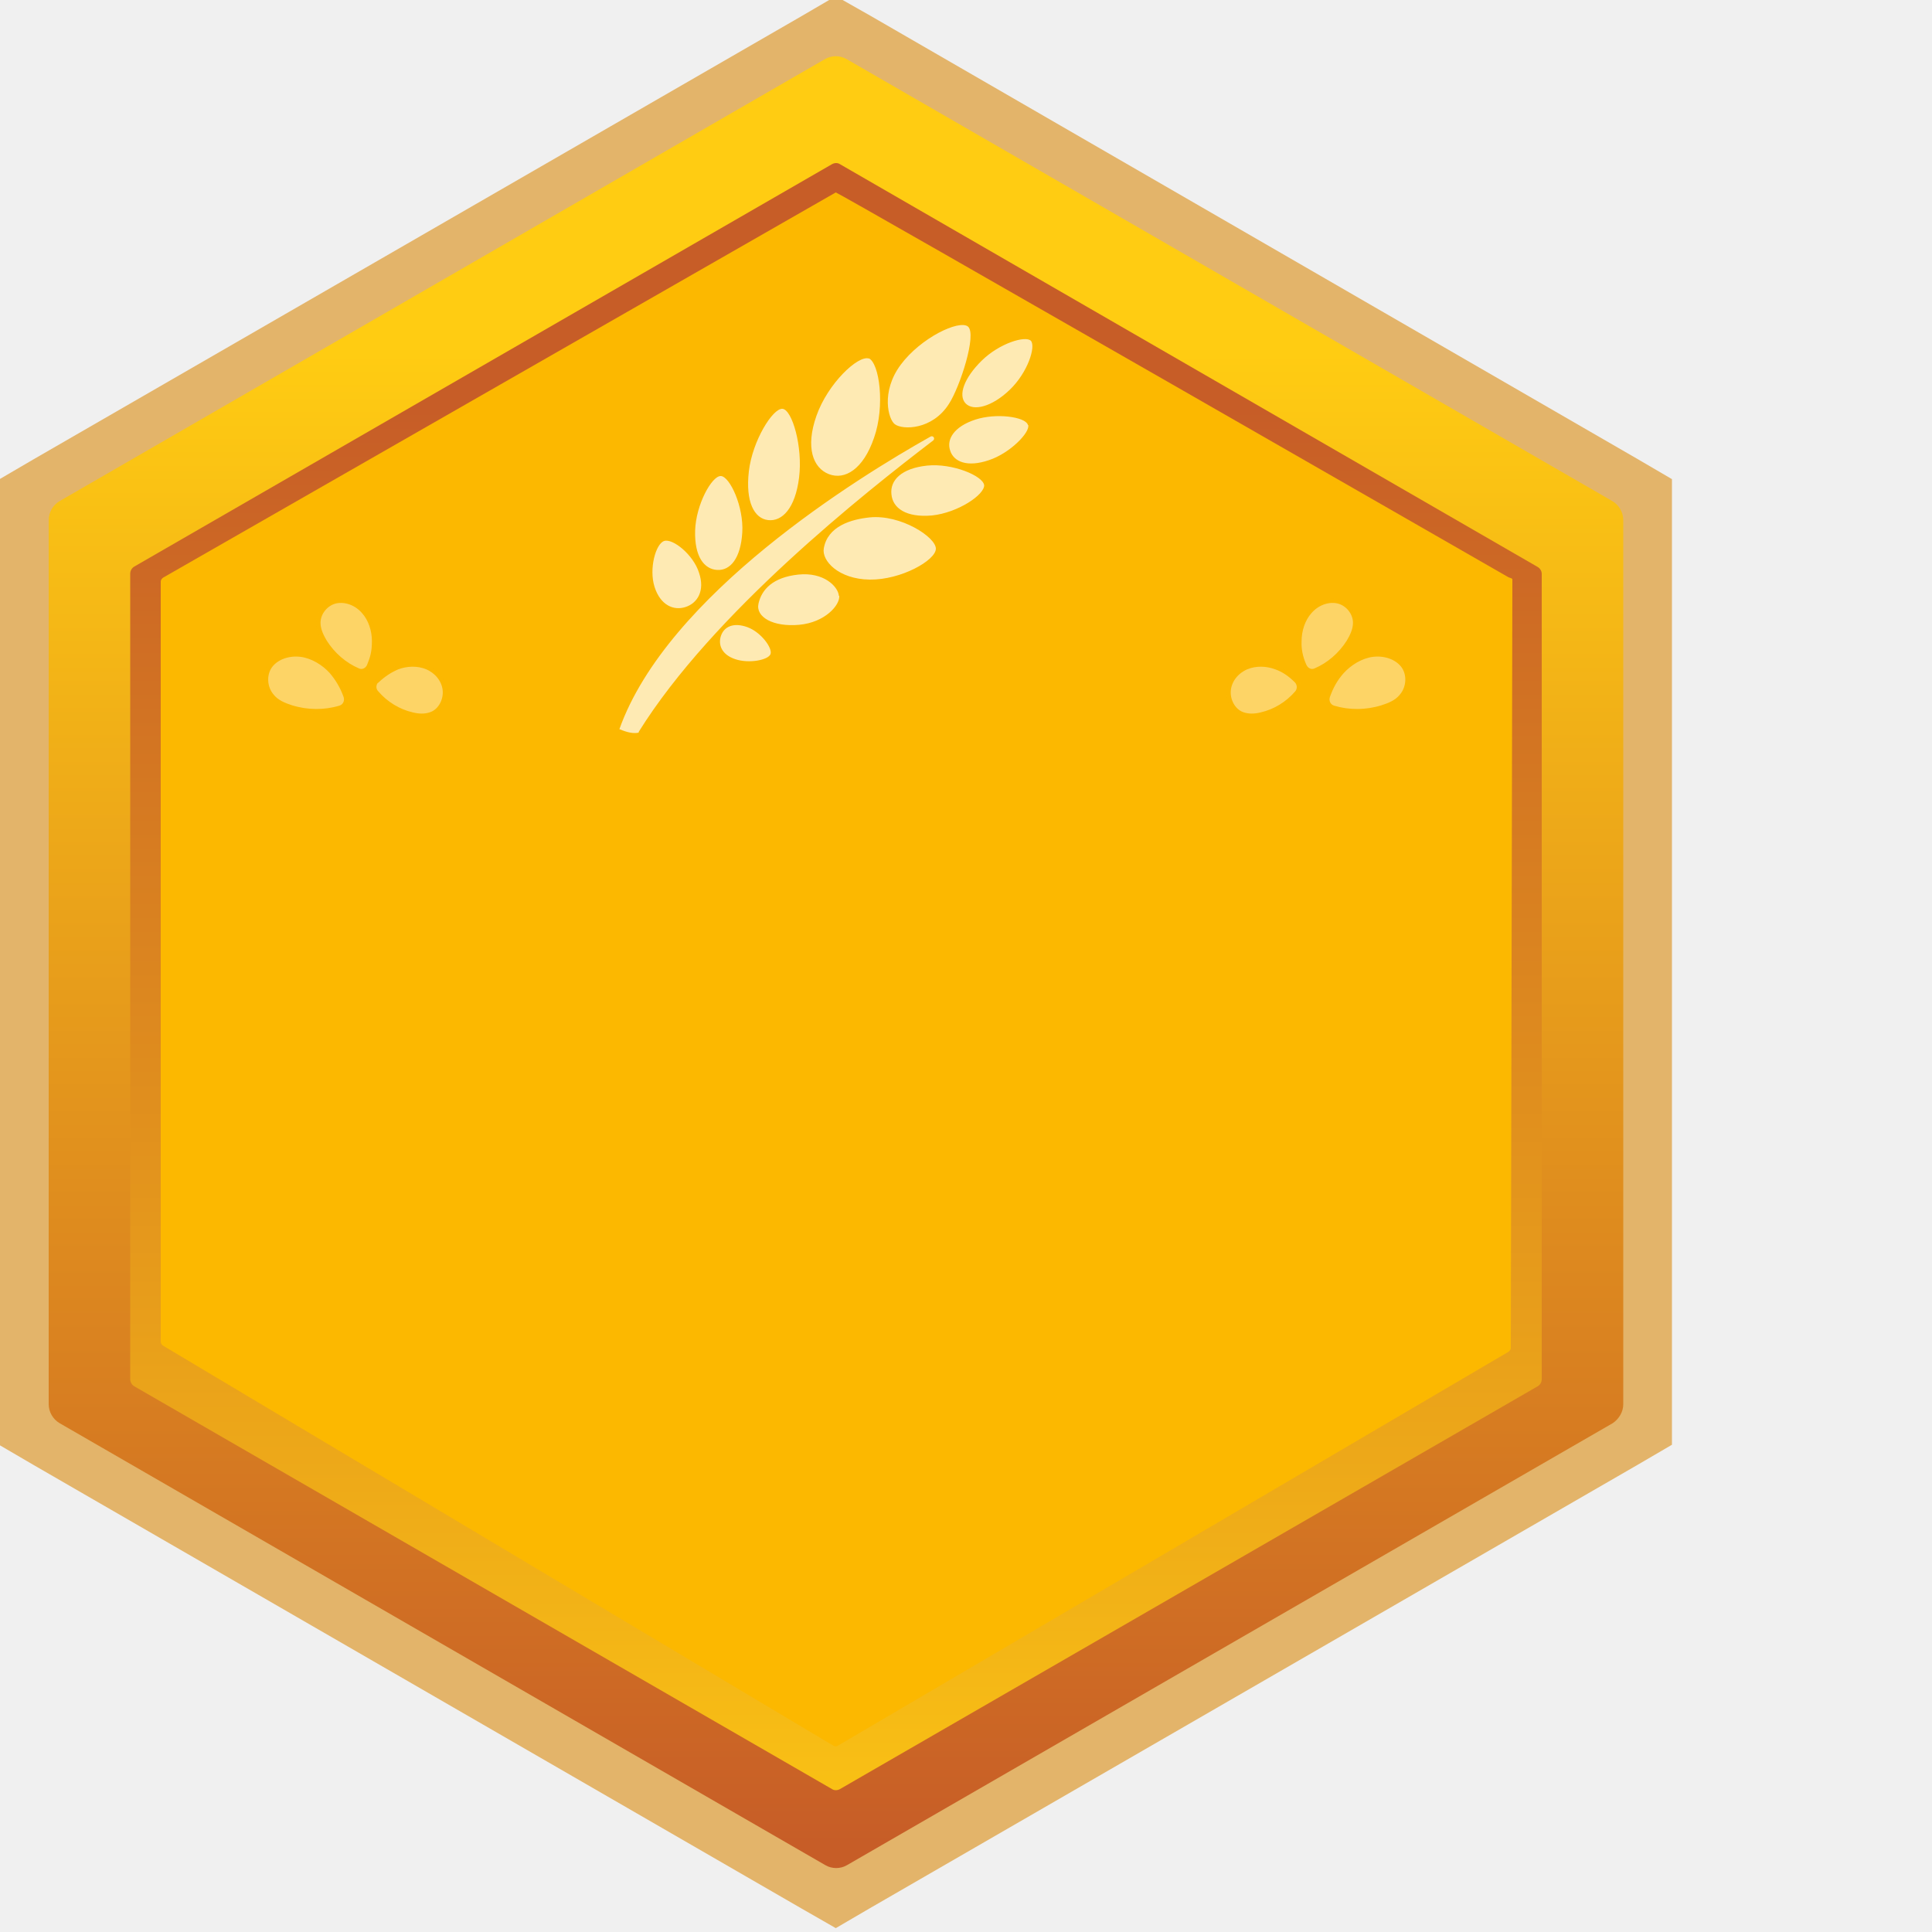
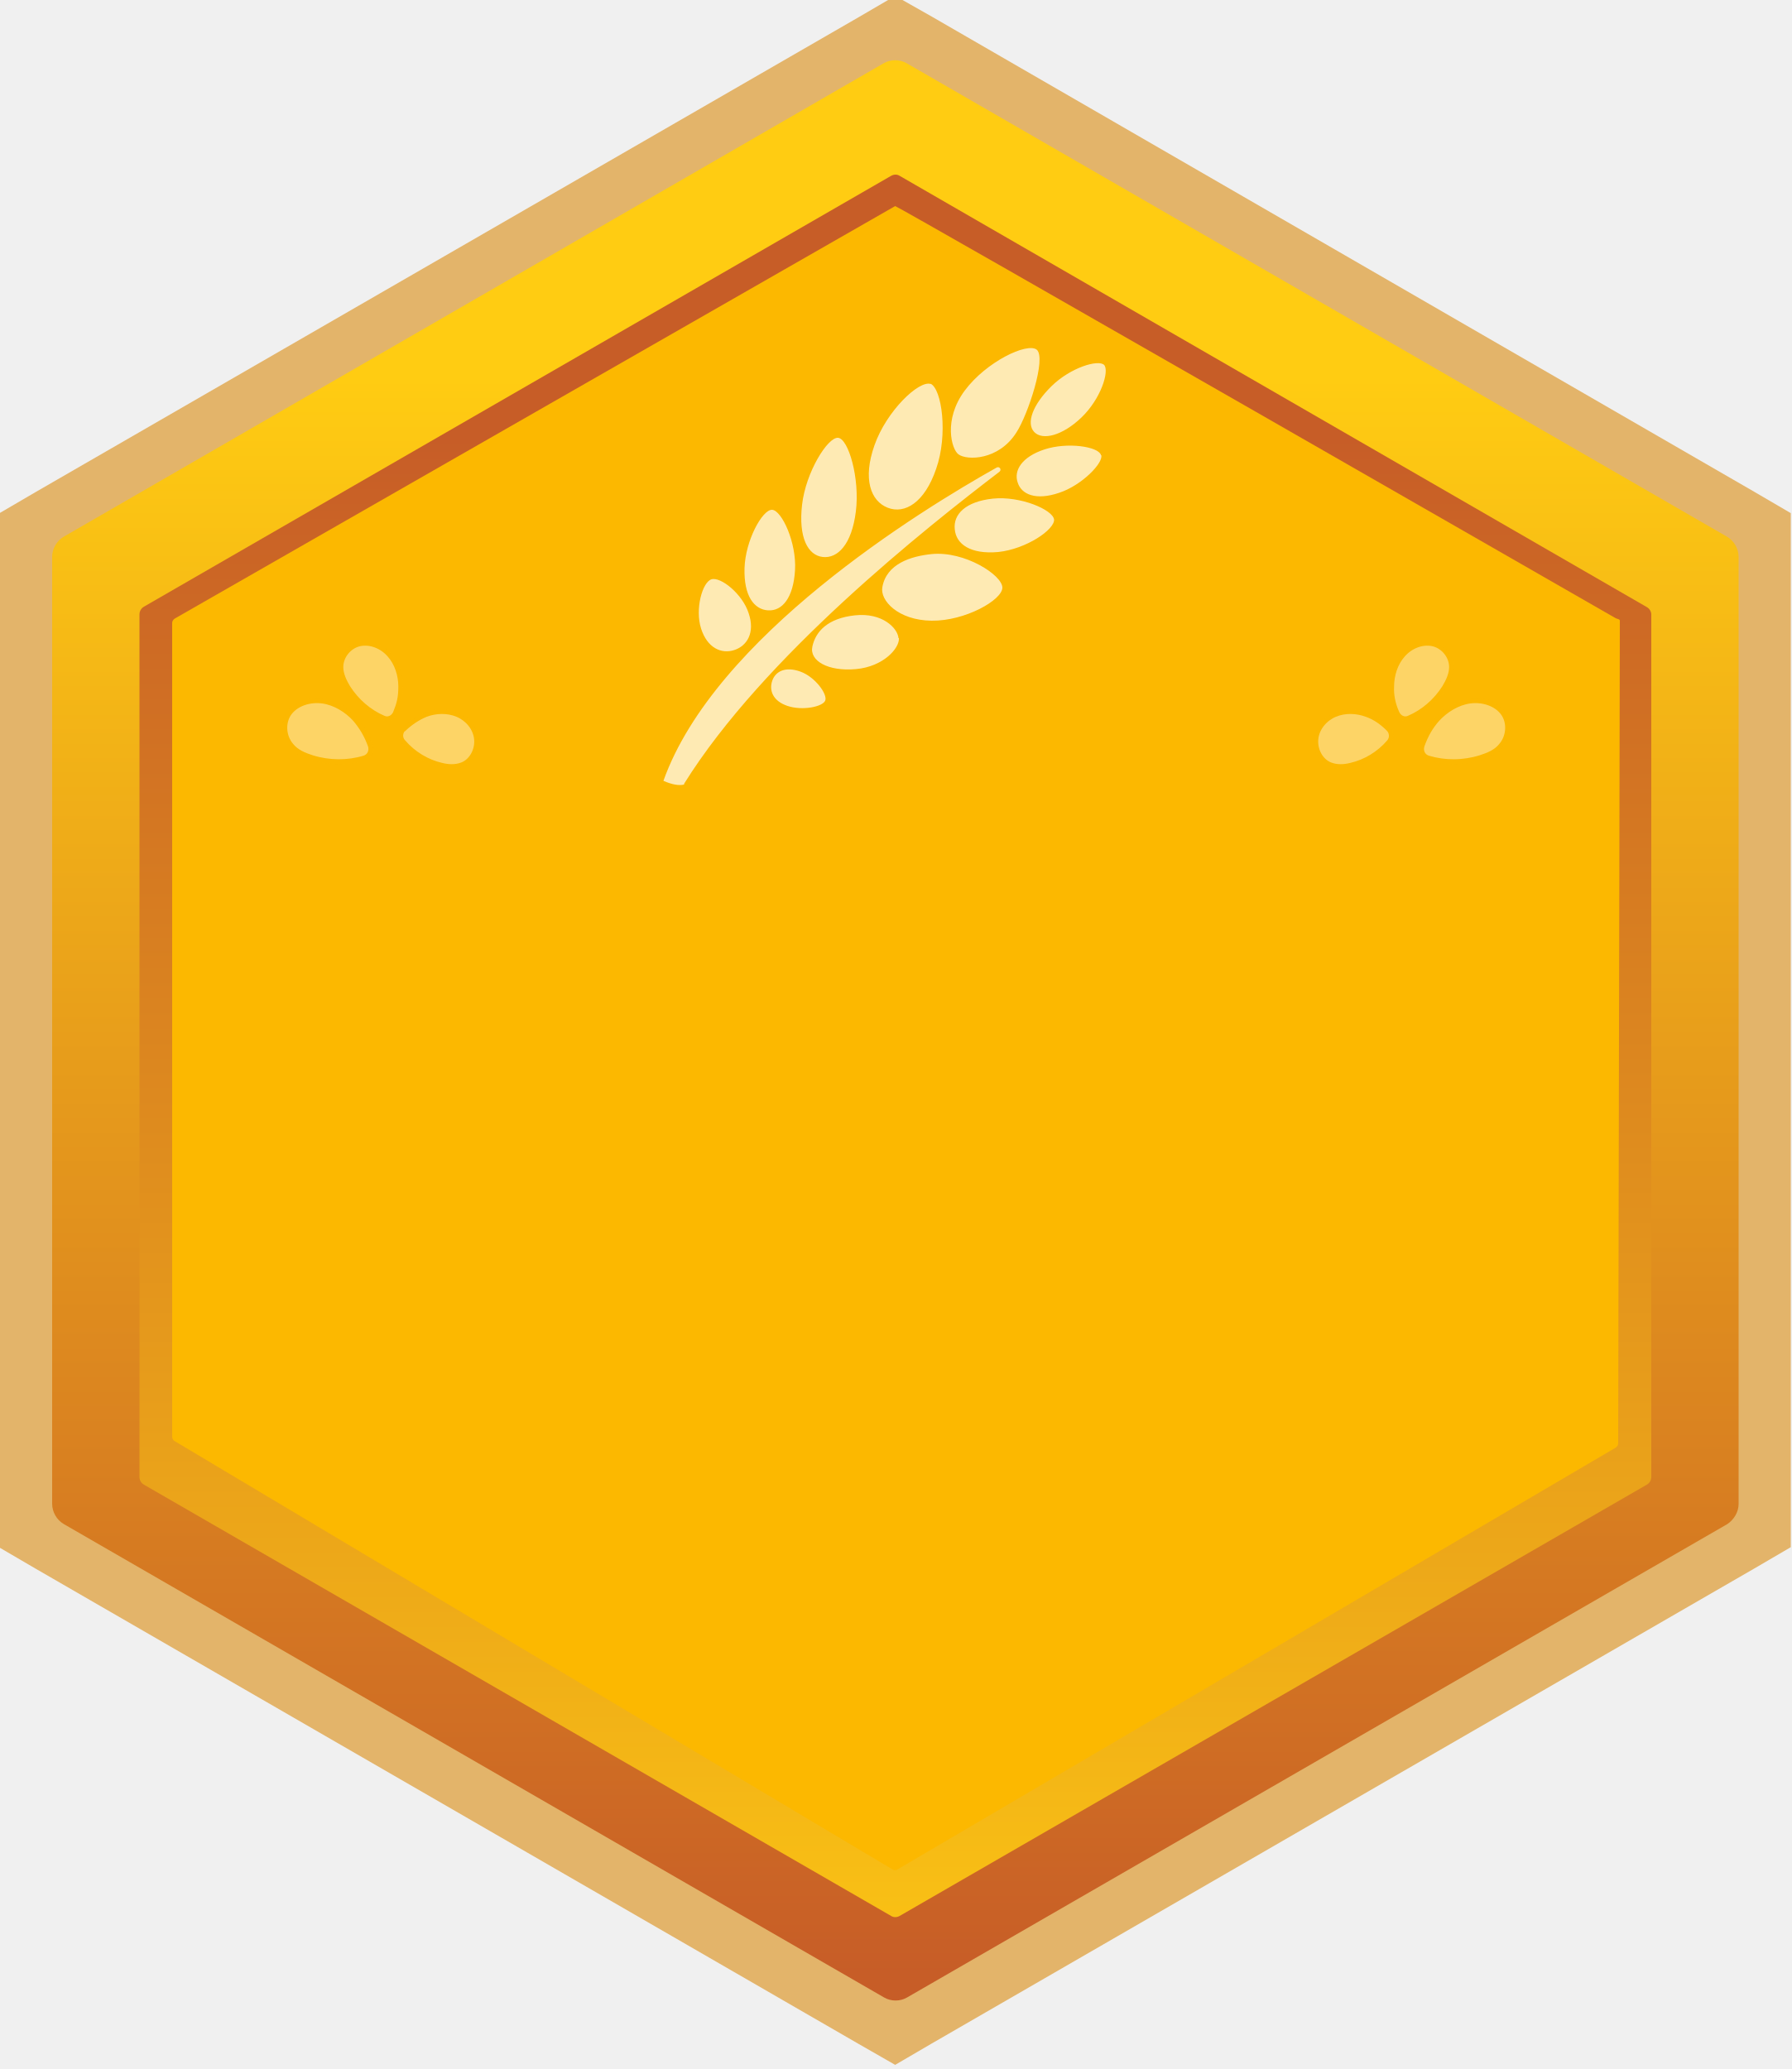
- <svg xmlns="http://www.w3.org/2000/svg" id="a" width="500" height="500" version="1.1" viewBox="0 0 500 500">
+ <svg xmlns="http://www.w3.org/2000/svg" viewBox="0 0 433 500" version="1.1" id="a" style="max-height: 500px" width="433" height="500">
  <defs>
    <style>
      .cls-1 {
        fill: url(#linear-gradient);
      }

      .cls-1, .cls-2, .cls-3, .cls-4, .cls-5 {
        stroke-width: 0px;
      }

      .cls-2 {
        fill: #e3b46a;
      }

      .cls-6 {
        opacity: .4;
      }

      .cls-3 {
        opacity: .7;
      }

      .cls-3, .cls-7, .cls-8 {
        fill: #fff;
      }

      .cls-7 {
        stroke-width: 1.1px;
      }

      .cls-7, .cls-8 {
        stroke: #fcb800;
        stroke-miterlimit: 10.2;
      }

      .cls-4 {
        fill: url(#linear-gradient-2);
      }

      .cls-5 {
        fill: #fcb800;
      }

      .cls-8 {
        stroke-width: 1.2px;
      }
    </style>
-     <linearGradient id="linear-gradient" x1="-13525.6" y1="1467.6" x2="-13525.6" y2="1853.9" gradientTransform="translate(-13309.3 1944.9) rotate(-180)" gradientUnits="userSpaceOnUse">
-       <stop offset="0" stop-color="#c75d27" />
-       <stop offset="1" stop-color="#ffcc12" />
+     <linearGradient gradientUnits="userSpaceOnUse" gradientTransform="translate(-13309.3 1944.9) rotate(-180)" y2="1853.9" x2="-13525.6" y1="1467.6" x1="-13525.6" id="linear-gradient">
+       <stop stop-color="#c75d27" offset="0" />
+       <stop stop-color="#ffcc12" offset="1" />
    </linearGradient>
-     <linearGradient id="linear-gradient-2" x1="-13525.6" y1="-2272.9" x2="-13525.6" y2="-2674.5" gradientTransform="translate(-13309.3 2780.1) rotate(-180) scale(1 -1)" gradientUnits="userSpaceOnUse">
-       <stop offset="0" stop-color="#ffcc12" />
-       <stop offset="1" stop-color="#c75d27" />
+     <linearGradient gradientUnits="userSpaceOnUse" gradientTransform="translate(-13309.3 2780.1) rotate(-180) scale(1 -1)" y2="-2674.5" x2="-13525.6" y1="-2272.9" x1="-13525.6" id="linear-gradient-2">
+       <stop stop-color="#ffcc12" offset="0" />
+       <stop stop-color="#c75d27" offset="1" />
    </linearGradient>
  </defs>
-   <path class="cls-2" d="M429.3,126v245.9l-213,123L3.4,371.9V126L216.3,3.1l213,122.9Z" />
-   <path class="cls-2" d="M216.3,484.3L12.6,366.6v-235.3L216.3,13.7l203.8,117.7v235.3l-203.8,117.6M216.3,499l8.9-5.2,198.6-114.7,8.9-5.2V124l-8.9-5.2L225.3,4.1l-9-5.1-8.9,5.2L8.8,118.8-.1,124v250l8.9,5.2,198.6,114.7,8.9,5.1h0Z" />
-   <path class="cls-1" d="M420.1,363.4v-228.8c0-2-1.1-3.9-2.8-4.9L219.1,15.3c-1.7-1-3.9-1-5.6,0L15.4,129.7c-1.7,1-2.8,2.9-2.8,4.9v228.8c0,2,1.1,3.9,2.8,4.9l198.2,114.4c1.7,1,3.9,1,5.6,0l198.2-114.4c1.6-1.1,2.7-2.9,2.7-4.9Z" />
-   <path class="cls-4" d="M399,148.5v208.4c0,.8-.4,1.5-1.1,1.9l-180.5,104.2c-.7.4-1.5.4-2.1,0l-180.5-104.2c-.7-.4-1.1-1.1-1.1-1.9v-208.4c0-.8.4-1.5,1.1-1.9L215.3,42.5c.7-.4,1.5-.4,2.1,0l180.5,104.2c.7.4,1.1,1.1,1.1,1.8h0Z" />
-   <path class="cls-5" d="M391,348.8l.4-198.8c0-.4-.6-.4-1-.6,0,0-173.8-99.8-174.1-99.6L42.2,149.5c-.3.2-.6.6-.6,1v196.7c0,.4.2.8.5,1l173.6,103.6c.3.2.8.2,1.1,0l173.5-101.9c.5-.3.7-.7.7-1.1h0Z" />
+   <path d="M429.3,126v245.9l-213,123L3.4,371.9V126L216.3,3.1l213,122.9Z" class="cls-2" />
+   <path d="M216.3,484.3L12.6,366.6v-235.3L216.3,13.7l203.8,117.7v235.3l-203.8,117.6M216.3,499l8.9-5.2,198.6-114.7,8.9-5.2V124l-8.9-5.2L225.3,4.1l-9-5.1-8.9,5.2L8.8,118.8-.1,124v250l8.9,5.2,198.6,114.7,8.9,5.1h0Z" class="cls-2" />
+   <path d="M420.1,363.4v-228.8c0-2-1.1-3.9-2.8-4.9L219.1,15.3c-1.7-1-3.9-1-5.6,0L15.4,129.7c-1.7,1-2.8,2.9-2.8,4.9v228.8c0,2,1.1,3.9,2.8,4.9l198.2,114.4c1.7,1,3.9,1,5.6,0l198.2-114.4c1.6-1.1,2.7-2.9,2.7-4.9Z" class="cls-1" />
+   <path d="M399,148.5v208.4c0,.8-.4,1.5-1.1,1.9l-180.5,104.2c-.7.4-1.5.4-2.1,0l-180.5-104.2c-.7-.4-1.1-1.1-1.1-1.9v-208.4c0-.8.4-1.5,1.1-1.9L215.3,42.5c.7-.4,1.5-.4,2.1,0l180.5,104.2c.7.4,1.1,1.1,1.1,1.8h0Z" class="cls-4" />
+   <path d="M391,348.8l.4-198.8c0-.4-.6-.4-1-.6,0,0-173.8-99.8-174.1-99.6L42.2,149.5c-.3.2-.6.6-.6,1v196.7c0,.4.2.8.5,1l173.6,103.6c.3.2.8.2,1.1,0l173.5-101.9c.5-.3.7-.7.7-1.1h0Z" class="cls-5" />
  <g class="cls-6">
-     <path class="cls-7" d="M97.5,176.2c-.8.8-.9,2.2,0,3.1,2.4,2.8,5.7,4.8,9.2,5.6,1.6.4,3.3.5,4.9-.1,2.4-.9,3.8-3.7,3.5-6.3s-2.2-4.8-4.6-5.8-5.2-.9-7.6,0c-1.9.8-3.6,1.9-5.3,3.5h0Z" />
-     <path class="cls-8" d="M89.5,180.2c.4,1.3-.2,2.6-1.5,3-4,1.2-8.4,1.2-12.6-.1-1.9-.6-3.8-1.4-5-2.9-2-2.3-2.1-5.8-.4-8s4.9-3.2,7.9-2.8,5.9,2.2,7.9,4.4c1.6,1.9,2.8,3.9,3.7,6.4h0Z" />
-     <path class="cls-7" d="M95.5,172.3c-.5,1.1-1.7,1.7-2.8,1.2-3.5-1.5-6.5-4.1-8.6-7.4-.9-1.5-1.7-3.2-1.7-4.9,0-2.7,2.1-5.1,4.6-5.6s5.3.6,7.1,2.7c1.8,2,2.7,4.9,2.7,7.6s-.4,4.2-1.3,6.4Z" />
-     <path class="cls-7" d="M335.5,176.2c.8.8.9,2.2.1,3.1-2.4,2.8-5.7,4.8-9.2,5.6-1.6.4-3.3.5-4.9-.1-2.4-.9-3.8-3.7-3.5-6.3s2.2-4.8,4.6-5.8,5.2-.9,7.6,0c2,.7,3.7,1.9,5.3,3.5Z" />
-     <path class="cls-8" d="M343.6,180.2c-.4,1.3.2,2.6,1.5,3,4,1.2,8.4,1.2,12.6-.1,1.9-.6,3.8-1.4,5-2.9,2-2.3,2.1-5.8.4-8s-4.9-3.2-7.9-2.8-5.9,2.2-7.9,4.4c-1.7,1.9-2.8,3.9-3.7,6.4h0Z" />
-     <path class="cls-7" d="M337.6,172.3c.5,1.1,1.7,1.7,2.8,1.2,3.5-1.5,6.5-4.1,8.6-7.4.9-1.5,1.7-3.2,1.7-4.9,0-2.7-2.1-5.1-4.6-5.6s-5.3.6-7.1,2.7c-1.8,2-2.7,4.9-2.7,7.6-.1,2.1.3,4.2,1.3,6.4h0Z" />
+     <path d="M97.5,176.2c-.8.8-.9,2.2,0,3.1,2.4,2.8,5.7,4.8,9.2,5.6,1.6.4,3.3.5,4.9-.1,2.4-.9,3.8-3.7,3.5-6.3s-2.2-4.8-4.6-5.8-5.2-.9-7.6,0c-1.9.8-3.6,1.9-5.3,3.5h0Z" class="cls-7" />
+     <path d="M89.5,180.2c.4,1.3-.2,2.6-1.5,3-4,1.2-8.4,1.2-12.6-.1-1.9-.6-3.8-1.4-5-2.9-2-2.3-2.1-5.8-.4-8s4.9-3.2,7.9-2.8,5.9,2.2,7.9,4.4c1.6,1.9,2.8,3.9,3.7,6.4h0Z" class="cls-8" />
+     <path d="M95.5,172.3c-.5,1.1-1.7,1.7-2.8,1.2-3.5-1.5-6.5-4.1-8.6-7.4-.9-1.5-1.7-3.2-1.7-4.9,0-2.7,2.1-5.1,4.6-5.6s5.3.6,7.1,2.7c1.8,2,2.7,4.9,2.7,7.6s-.4,4.2-1.3,6.4Z" class="cls-7" />
+     <path d="M335.5,176.2c.8.8.9,2.2.1,3.1-2.4,2.8-5.7,4.8-9.2,5.6-1.6.4-3.3.5-4.9-.1-2.4-.9-3.8-3.7-3.5-6.3s2.2-4.8,4.6-5.8,5.2-.9,7.6,0c2,.7,3.7,1.9,5.3,3.5Z" class="cls-7" />
+     <path d="M343.6,180.2c-.4,1.3.2,2.6,1.5,3,4,1.2,8.4,1.2,12.6-.1,1.9-.6,3.8-1.4,5-2.9,2-2.3,2.1-5.8.4-8s-4.9-3.2-7.9-2.8-5.9,2.2-7.9,4.4c-1.7,1.9-2.8,3.9-3.7,6.4h0Z" class="cls-8" />
+     <path d="M337.6,172.3c.5,1.1,1.7,1.7,2.8,1.2,3.5-1.5,6.5-4.1,8.6-7.4.9-1.5,1.7-3.2,1.7-4.9,0-2.7-2.1-5.1-4.6-5.6s-5.3.6-7.1,2.7c-1.8,2-2.7,4.9-2.7,7.6-.1,2.1.3,4.2,1.3,6.4h0Z" class="cls-7" />
  </g>
-   <path id="d" class="cls-3" d="M206.8,123.6c-1,8-4.4,11.4-8,11s-5.9-4.7-5-12.6c.9-7.9,6.2-16.4,8.7-16.2s5.3,9.8,4.3,17.8h0ZM224.9,92.8c-2.8-1-10.7,6.5-13.6,14.8-2.9,8.2-.9,13.5,3.2,15.1s8.9-1.2,11.7-9.4c2.9-8.2,1.4-19.4-1.4-20.6h.1ZM250.5,84.5c-2.3-1.8-12.2,2.9-17.4,9.9s-3.2,14.2-1.5,15.4c2,1.5,9.7,1.5,14-5.3,2.8-4.3,7.3-18,4.9-20h.1ZM186.5,123.2c-2.3,0-6.4,7.4-6.6,14.1s2.3,10,5.7,10.2,6.1-3,6.5-9.7-3.2-14.4-5.5-14.6h0ZM171.9,140c-2.2.7-4,7.2-2.5,11.9s4.9,6.2,8,5.2,5.1-4.2,3.5-8.9c-1.5-4.7-6.8-8.9-9-8.2h.1ZM266.8,88.2c-1.4-1.4-8.1.6-12.7,5.1-4.6,4.5-6.2,9-4.2,11.1s6.8.9,11.4-3.5c4.7-4.5,6.8-11.2,5.5-12.7h-.1ZM165.3,189.4c19.1-30.7,58.4-61.8,76.2-75.4.6-.5,0-1.4-.7-1-18.7,10.5-68.1,40.9-80.5,75.7,2.1.9,3.7,1.2,5,.9h0ZM242.2,142c0-3-9.1-8.9-17.1-8.1-4.9.5-10.9,2.3-11.9,8-.6,3.2,3.8,8,11.9,8.1s17.1-5,17.1-8h0ZM254.7,125.6c-.2-2.4-8.2-5.8-14.8-5.1s-9.6,3.8-9.2,7.4c.3,3.6,3.8,6.1,10.5,5.5,6.7-.7,13.7-5.4,13.5-7.9h0ZM266,109.9c-.7-2-8.1-3.1-13.6-1.3s-7.5,5.1-6.5,8c.9,2.9,4.4,4.4,10,2.5,5.5-1.8,10.7-7.2,10.2-9.1h-.1ZM217.1,154.2c-.2-2.4-3.9-6.2-10.5-5.5s-9.5,3.9-10.3,7.5c-.8,3.5,3.8,6.1,10.5,5.5s10.6-5.1,10.4-7.5h-.1ZM199.4,169.3c.6-1.5-2.4-5.7-6-7s-6-.1-6.8,2.2.1,4.9,3.7,6.1,8.5.2,9.1-1.3h0Z" />
+   <path d="M206.8,123.6c-1,8-4.4,11.4-8,11s-5.9-4.7-5-12.6c.9-7.9,6.2-16.4,8.7-16.2s5.3,9.8,4.3,17.8h0ZM224.9,92.8c-2.8-1-10.7,6.5-13.6,14.8-2.9,8.2-.9,13.5,3.2,15.1s8.9-1.2,11.7-9.4c2.9-8.2,1.4-19.4-1.4-20.6h.1ZM250.5,84.5c-2.3-1.8-12.2,2.9-17.4,9.9s-3.2,14.2-1.5,15.4c2,1.5,9.7,1.5,14-5.3,2.8-4.3,7.3-18,4.9-20h.1ZM186.5,123.2c-2.3,0-6.4,7.4-6.6,14.1s2.3,10,5.7,10.2,6.1-3,6.5-9.7-3.2-14.4-5.5-14.6h0ZM171.9,140c-2.2.7-4,7.2-2.5,11.9s4.9,6.2,8,5.2,5.1-4.2,3.5-8.9c-1.5-4.7-6.8-8.9-9-8.2h.1ZM266.8,88.2c-1.4-1.4-8.1.6-12.7,5.1-4.6,4.5-6.2,9-4.2,11.1s6.8.9,11.4-3.5c4.7-4.5,6.8-11.2,5.5-12.7h-.1ZM165.3,189.4c19.1-30.7,58.4-61.8,76.2-75.4.6-.5,0-1.4-.7-1-18.7,10.5-68.1,40.9-80.5,75.7,2.1.9,3.7,1.2,5,.9h0ZM242.2,142c0-3-9.1-8.9-17.1-8.1-4.9.5-10.9,2.3-11.9,8-.6,3.2,3.8,8,11.9,8.1s17.1-5,17.1-8h0ZM254.7,125.6c-.2-2.4-8.2-5.8-14.8-5.1s-9.6,3.8-9.2,7.4c.3,3.6,3.8,6.1,10.5,5.5,6.7-.7,13.7-5.4,13.5-7.9h0ZM266,109.9c-.7-2-8.1-3.1-13.6-1.3s-7.5,5.1-6.5,8c.9,2.9,4.4,4.4,10,2.5,5.5-1.8,10.7-7.2,10.2-9.1h-.1ZM217.1,154.2c-.2-2.4-3.9-6.2-10.5-5.5s-9.5,3.9-10.3,7.5c-.8,3.5,3.8,6.1,10.5,5.5s10.6-5.1,10.4-7.5h-.1ZM199.4,169.3c.6-1.5-2.4-5.7-6-7s-6-.1-6.8,2.2.1,4.9,3.7,6.1,8.5.2,9.1-1.3h0Z" class="cls-3" id="d" />
</svg>
